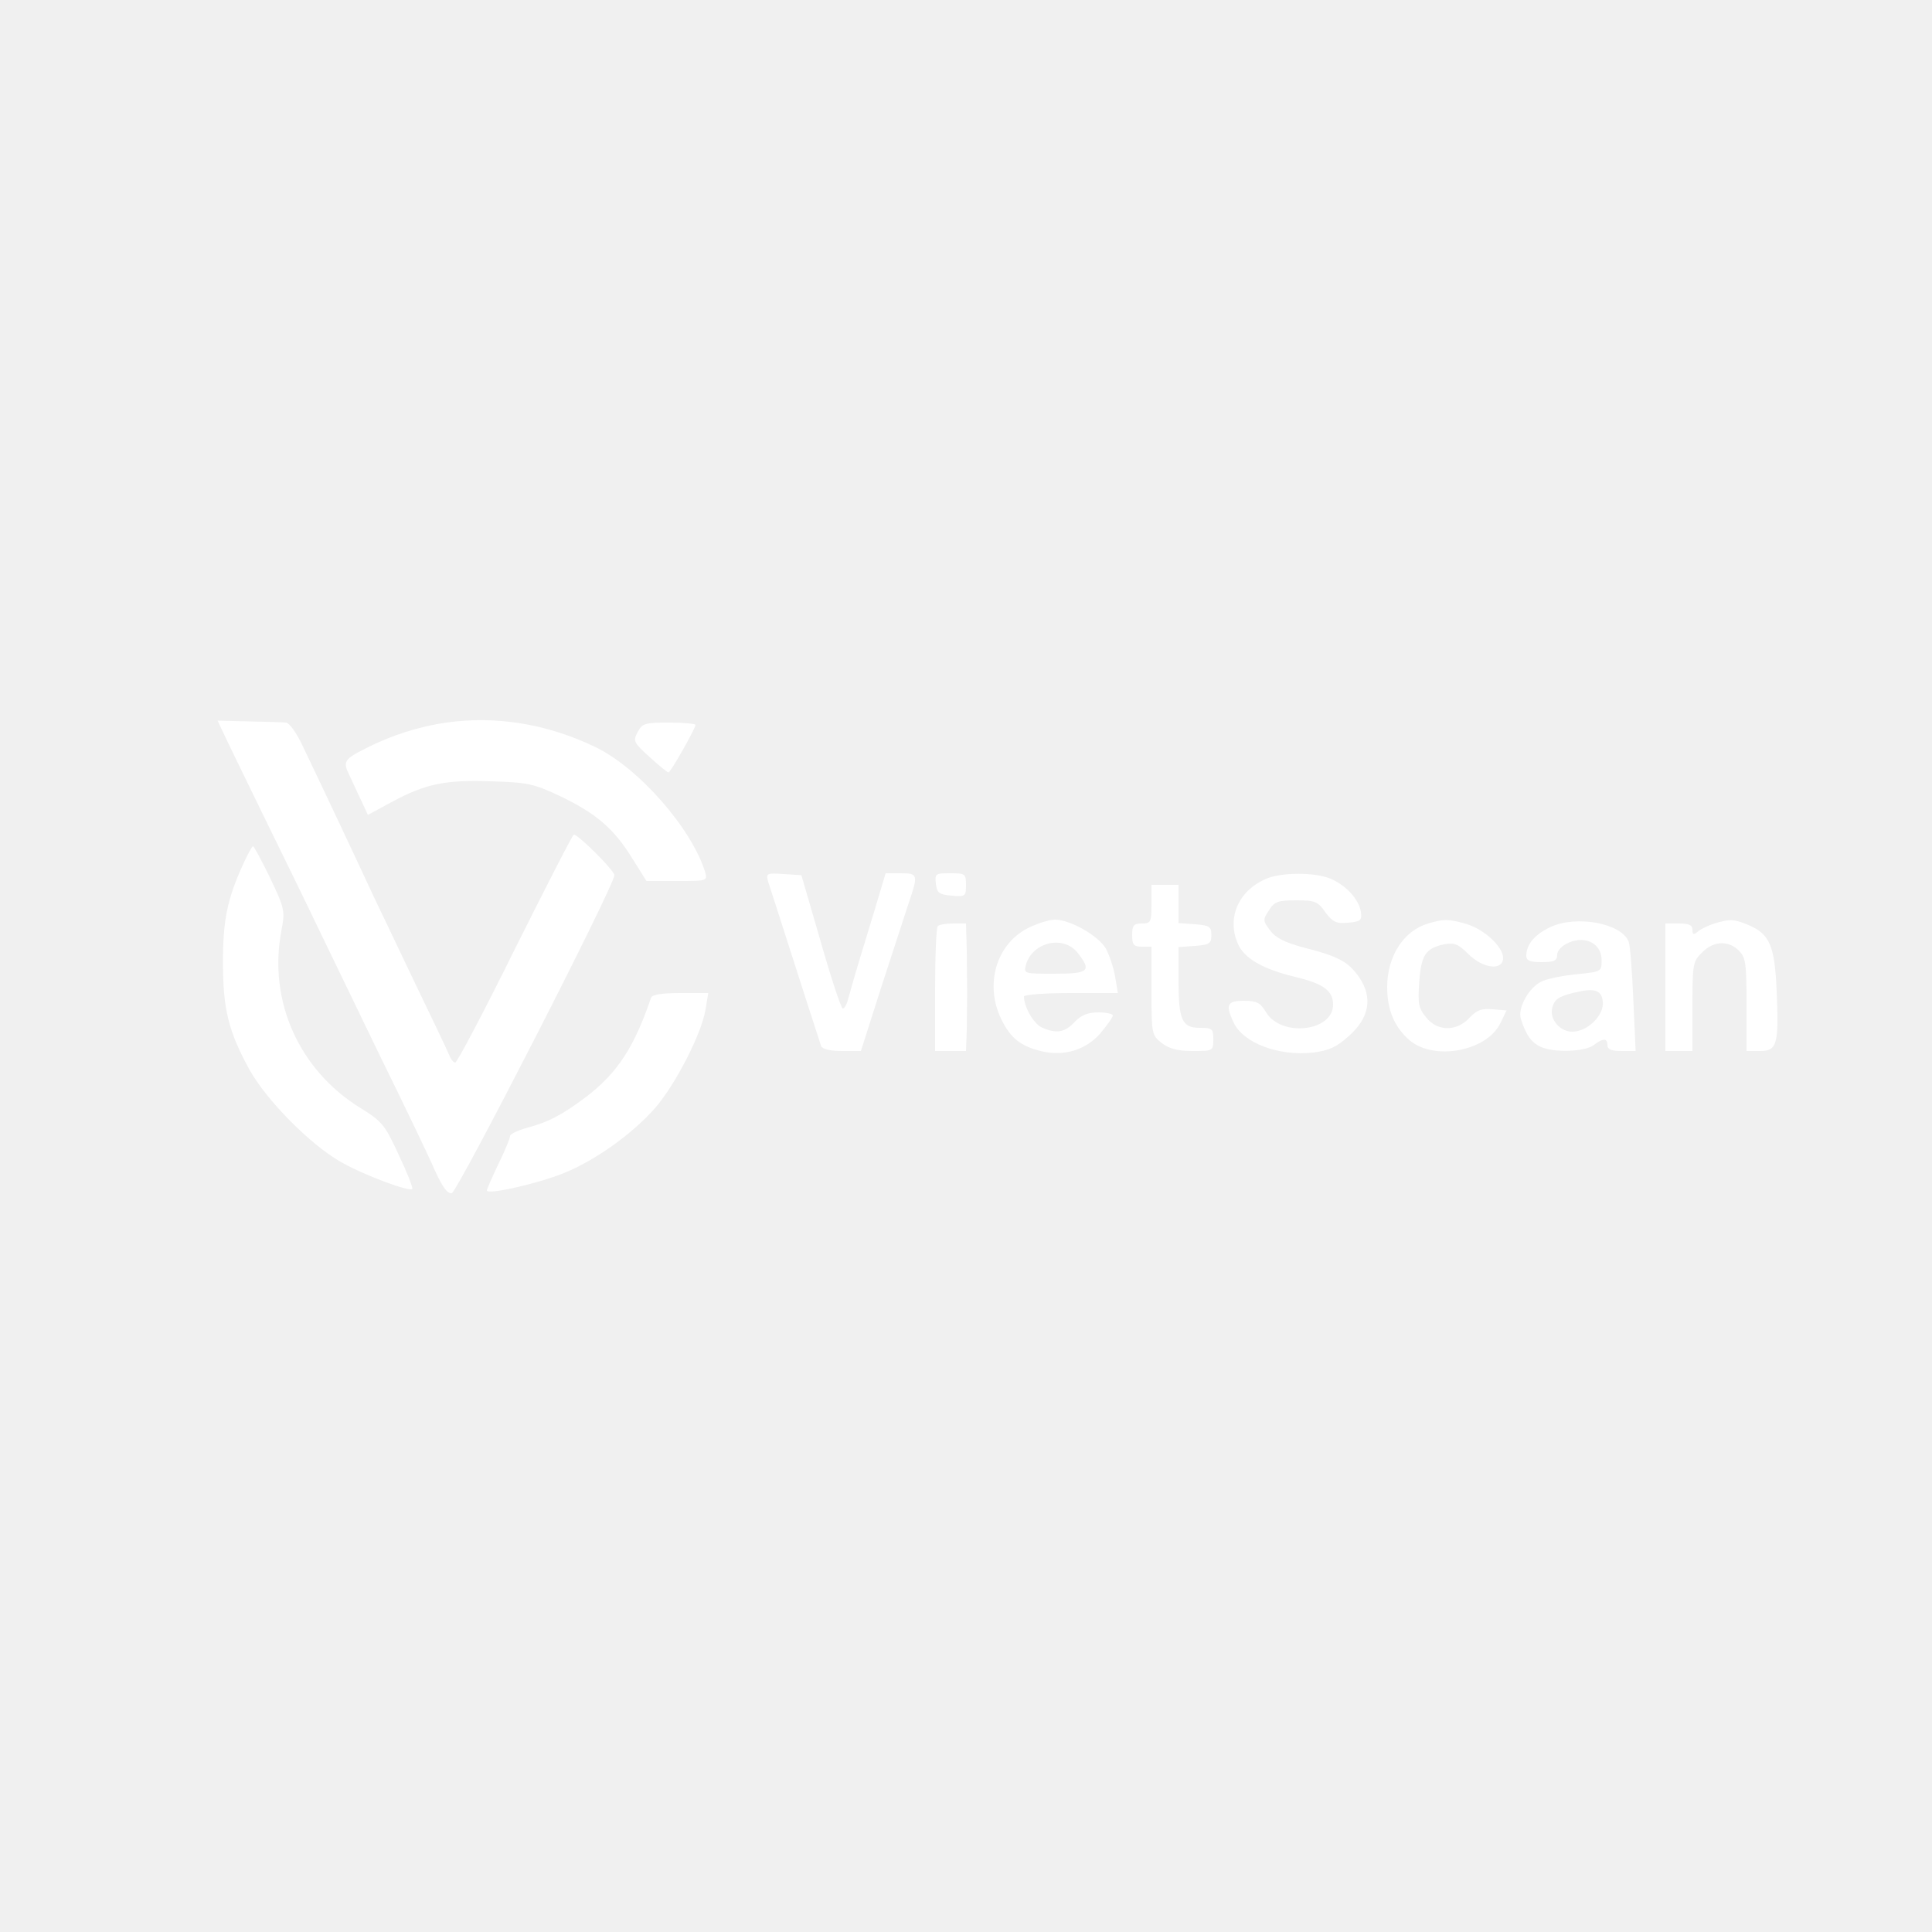
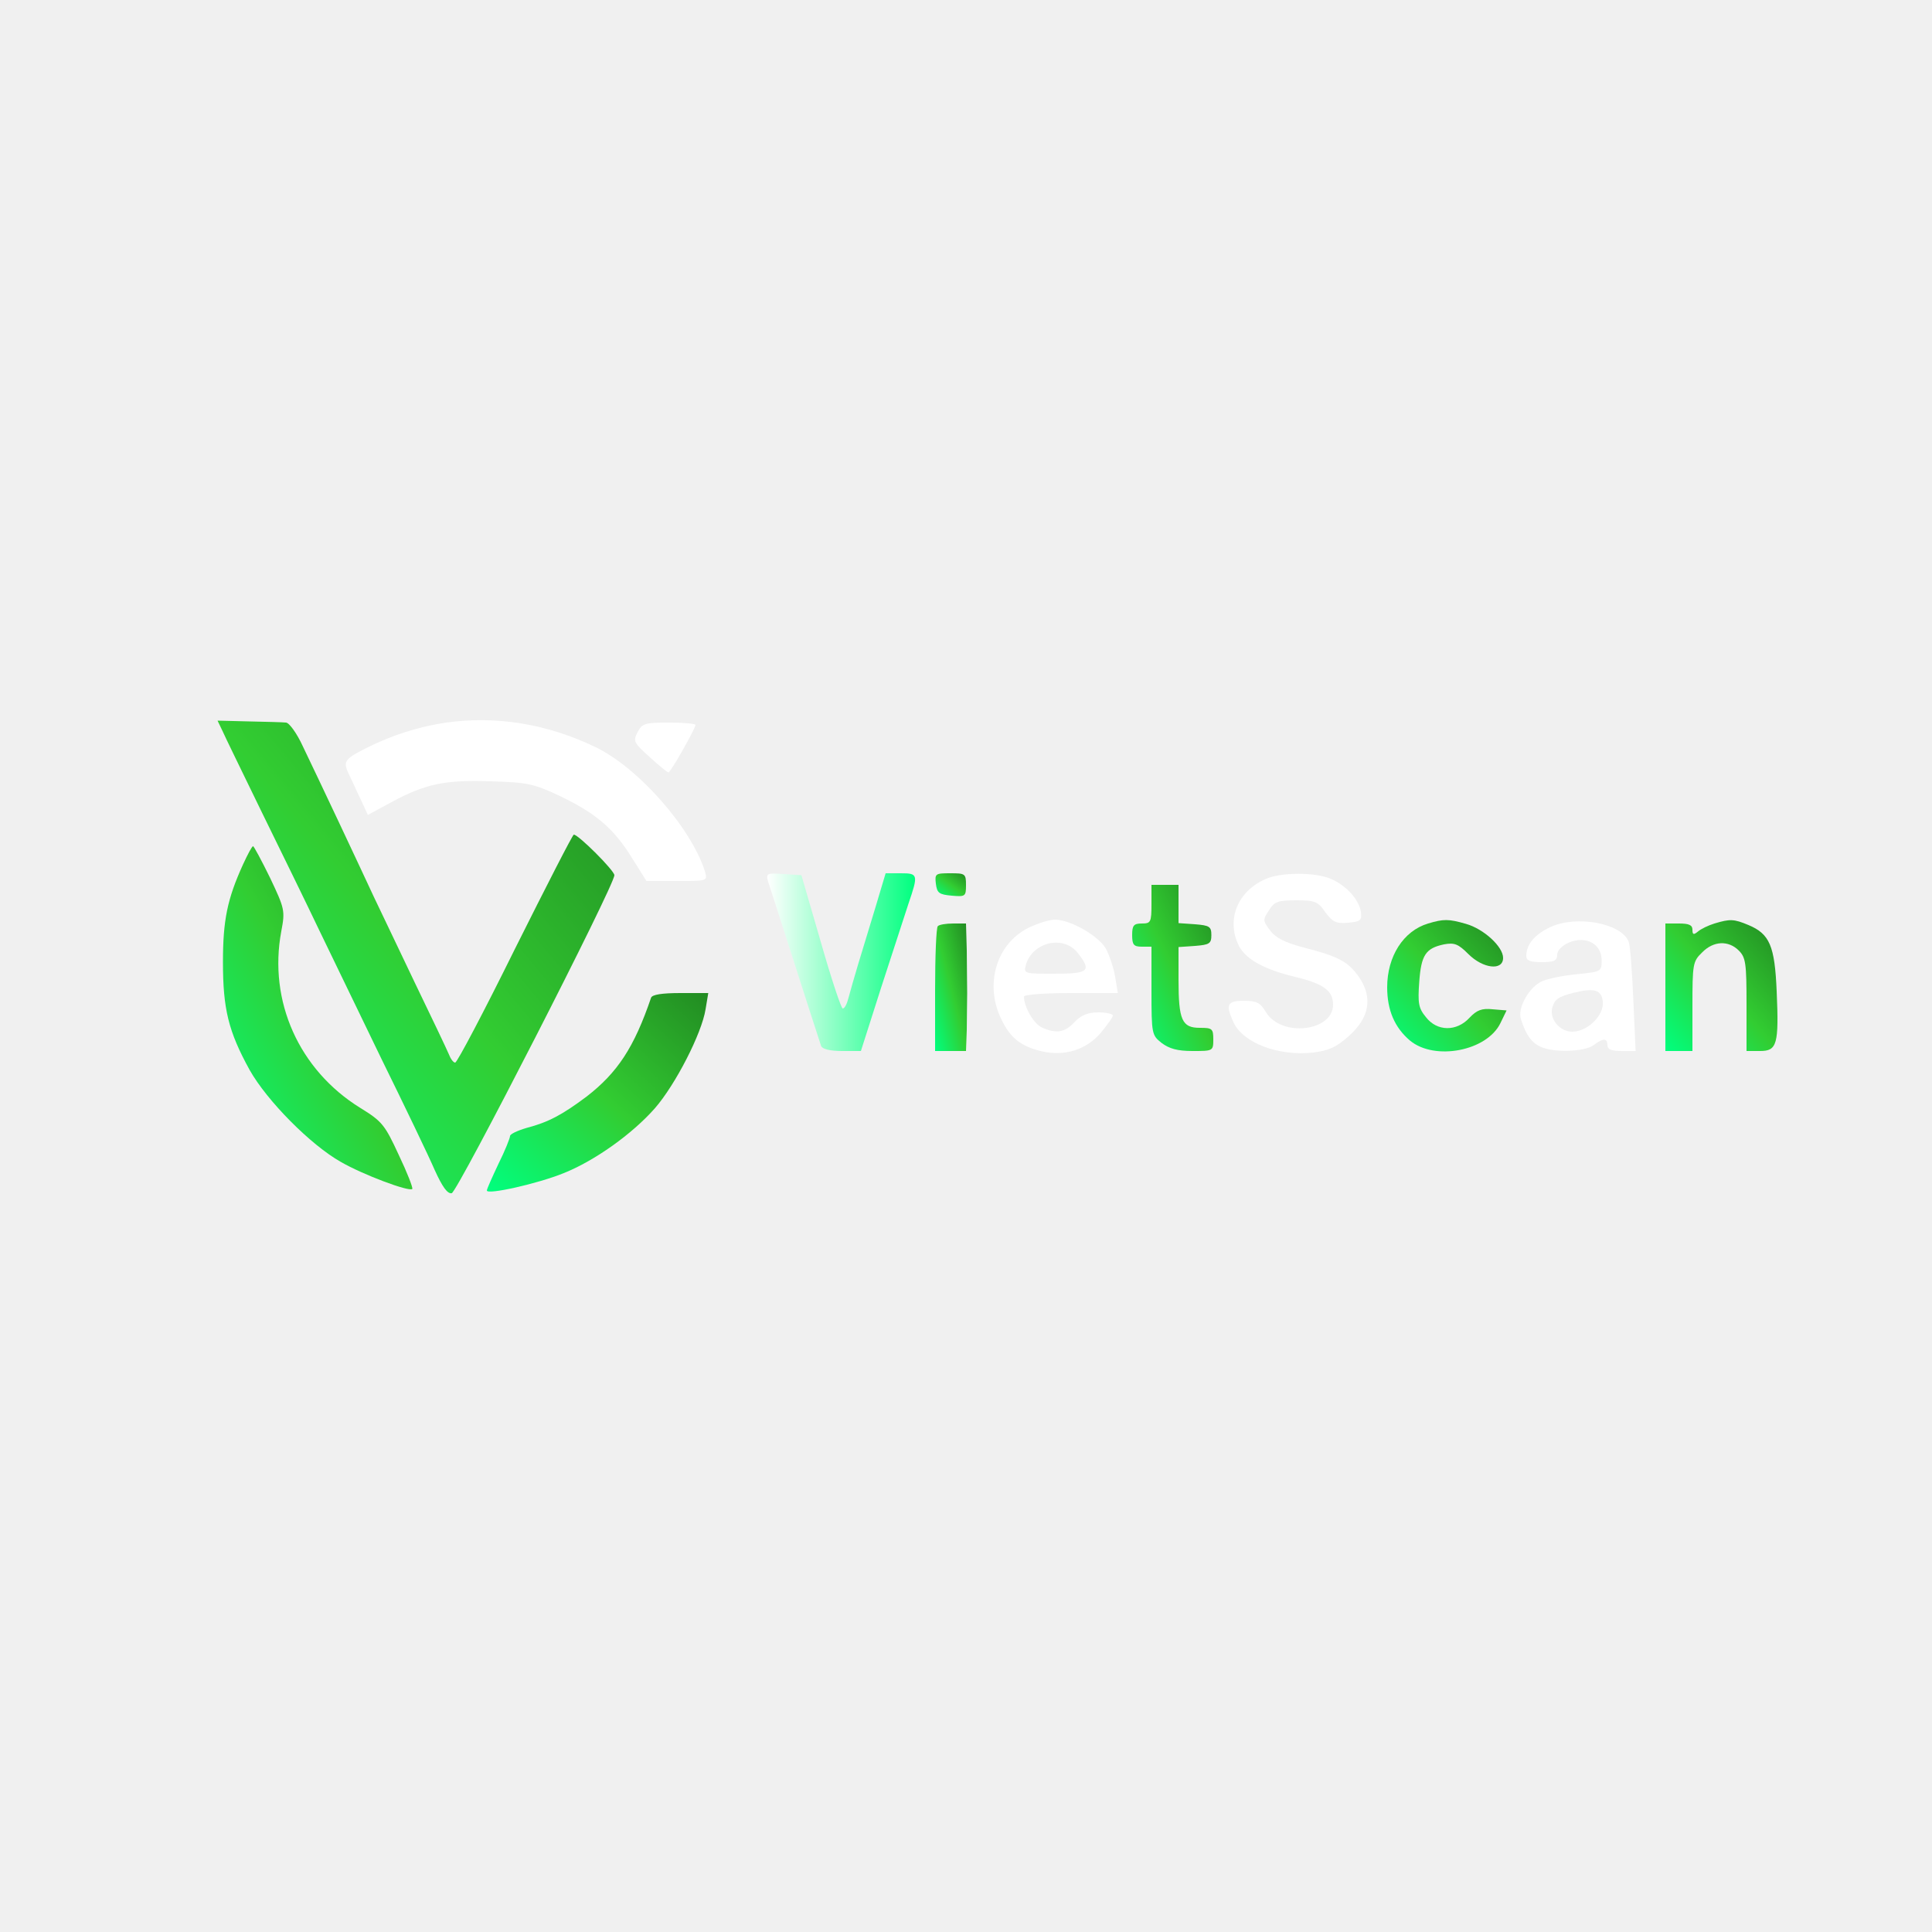
- <svg xmlns="http://www.w3.org/2000/svg" version="1.0" width="700" height="700" viewBox="0 0 500 500" preserveAspectRatio="xMidYMid meet">
-   <g transform="translate(0,500) scale(0.1,-0.1)" fill="#FFFFFF" stroke="none">
-     <path d="M575 3110 c6 -14 53 -110 104 -215 51 -104 117 -239 146 -300 29 -60 102 -211 162 -335 61 -124 123 -253 138 -288 20 -44 33 -62 44 -60 15 3 421 796 421 823 0 12 -93 105 -105 105 -3 0 -71 -133 -152 -295 -80 -162 -150 -295 -155 -295 -5 0 -12 10 -17 23 -5 12 -45 96 -89 187 -43 91 -91 190 -105 220 -14 30 -54 116 -89 190 -35 74 -77 163 -94 198 -16 35 -36 62 -44 62 -8 1 -51 2 -96 3 l-81 2 12 -25z" />
-     <path d="M1155 3130 c-69 -10 -140 -32 -207 -66 -58 -29 -61 -35 -44 -70 8 -16 21 -46 31 -66 l17 -37 61 33 c89 48 139 58 258 54 95 -3 110 -6 180 -39 93 -45 138 -84 185 -160 l37 -59 79 0 c78 0 79 0 73 23 -35 113 -172 270 -285 324 -125 60 -256 81 -385 63z" />
-     <path d="M1650 3105 c-12 -23 -10 -27 31 -64 24 -22 46 -40 49 -40 5 -1 70 114 70 123 0 3 -31 6 -68 6 -63 0 -70 -2 -82 -25z" />
-     <path d="M629 2763 c-41 -90 -52 -145 -52 -253 0 -121 14 -179 69 -279 45 -80 158 -194 236 -238 57 -33 177 -78 185 -70 2 3 -13 42 -35 88 -36 78 -43 87 -100 122 -158 98 -238 276 -204 457 10 53 9 58 -29 138 -22 45 -42 82 -44 82 -3 0 -14 -21 -26 -47z" />
-     <path d="M1988 2718 c6 -17 106 -331 137 -425 3 -8 23 -13 54 -13 l49 0 52 163 c29 89 61 187 71 218 26 76 25 79 -20 79 l-39 0 -26 -87 c-15 -49 -35 -115 -45 -148 -10 -33 -21 -72 -25 -87 -4 -16 -10 -28 -15 -28 -4 0 -30 78 -57 173 l-50 172 -46 3 c-44 3 -46 2 -40 -20z" />
-     <path d="M2422 2713 c3 -24 8 -28 41 -31 35 -3 37 -2 37 27 0 30 -2 31 -41 31 -38 0 -40 -1 -37 -27z" />
-     <path d="M3275 2725 c-70 -31 -100 -100 -72 -166 16 -39 64 -67 152 -88 70 -17 95 -35 95 -71 0 -70 -135 -85 -174 -19 -14 24 -24 29 -57 29 -43 0 -48 -10 -27 -55 24 -54 117 -89 206 -79 41 5 61 14 93 43 53 47 62 99 27 151 -28 41 -54 55 -145 78 -48 13 -72 25 -86 44 -19 25 -19 28 -3 52 14 23 24 26 71 26 48 0 56 -3 75 -31 19 -25 28 -30 59 -27 32 3 36 6 33 28 -5 32 -38 69 -79 86 -40 17 -128 17 -168 -1z" />
-     <path d="M2980 2660 c0 -47 -2 -50 -25 -50 -21 0 -25 -5 -25 -30 0 -25 4 -30 25 -30 l25 0 0 -114 c0 -112 1 -115 26 -135 20 -15 41 -21 80 -21 53 0 54 0 54 30 0 28 -3 30 -35 30 -46 0 -55 20 -55 124 l0 85 43 3 c37 3 42 6 42 28 0 22 -5 25 -42 28 l-43 3 0 50 0 49 -35 0 -35 0 0 -50z" />
-     <path d="M2660 2598 c-82 -42 -112 -146 -69 -235 24 -50 51 -71 106 -84 59 -13 113 4 151 47 17 21 32 41 32 46 0 4 -17 8 -37 8 -27 0 -45 -7 -62 -25 -25 -27 -47 -31 -85 -14 -21 10 -46 53 -46 80 0 5 55 9 121 9 l122 0 -7 42 c-4 24 -15 56 -24 73 -19 33 -92 75 -132 75 -14 0 -46 -10 -70 -22z m129 -64 c37 -47 29 -54 -60 -54 -79 0 -80 0 -74 23 17 59 97 78 134 31z" />
-     <path d="M3696 2610 c-64 -19 -106 -85 -106 -165 0 -59 19 -104 59 -138 64 -53 199 -27 234 45 l16 33 -36 3 c-28 3 -41 -2 -60 -22 -33 -36 -84 -36 -113 2 -19 23 -21 36 -17 91 5 70 17 87 64 97 27 5 37 1 63 -25 38 -38 90 -44 90 -10 0 29 -50 75 -96 88 -45 13 -58 13 -98 1z" />
-     <path d="M4013 2601 c-41 -19 -63 -45 -63 -75 0 -12 10 -16 40 -16 32 0 40 4 40 19 0 11 12 24 31 32 44 18 84 -4 84 -46 0 -29 -1 -30 -62 -36 -33 -3 -75 -11 -91 -18 -34 -14 -65 -69 -56 -98 13 -41 27 -61 51 -72 34 -16 114 -13 137 4 25 19 36 19 36 0 0 -11 11 -15 36 -15 l37 0 -6 133 c-3 72 -8 140 -12 150 -19 48 -135 69 -202 38z m135 -193 c4 -35 -39 -78 -79 -78 -32 0 -59 32 -52 61 6 23 16 30 57 40 52 13 71 7 74 -23z" />
-     <path d="M4437 2610 c-16 -5 -35 -14 -43 -21 -11 -9 -14 -8 -14 5 0 12 -9 16 -35 16 l-35 0 0 -165 0 -165 35 0 35 0 0 115 c0 110 1 117 25 140 29 30 68 32 95 5 18 -18 20 -33 20 -140 l0 -120 35 0 c44 0 49 17 43 155 -5 117 -18 148 -73 171 -38 16 -48 16 -88 4z" />
-     <path d="M2427 2603 c-4 -3 -7 -78 -7 -165 l0 -158 40 0 40 0 2 55 c0 30 1 73 1 95 0 22 -1 72 -1 110 l-2 70 -33 0 c-19 0 -37 -3 -40 -7z" />
-     <path d="M1685 2418 c-44 -129 -87 -194 -167 -256 -63 -47 -98 -66 -155 -81 -24 -7 -43 -16 -43 -21 0 -5 -13 -38 -30 -72 -16 -34 -30 -65 -30 -69 0 -12 133 18 199 45 80 32 177 101 236 168 53 61 121 193 131 256 l7 42 -72 0 c-48 0 -73 -4 -76 -12z" />
+ <svg xmlns="http://www.w3.org/2000/svg" version="1.0" width="600" height="600" viewBox="0 0 500 500" preserveAspectRatio="xMidYMid meet">
+   <defs>
+     <linearGradient id="greenGradient" x1="0%" y1="0%" x2="100%" y2="100%">
+       <stop offset="0%" style="stop-color:#00FF7F;stop-opacity:1" />
+       <stop offset="50%" style="stop-color:#32CD32;stop-opacity:1" />
+       <stop offset="100%" style="stop-color:#228B22;stop-opacity:1" />
+     </linearGradient>
+     <linearGradient id="whiteGreenGradient" x1="0%" y1="0%" x2="100%" y2="0%">
+       <stop offset="0%" style="stop-color:#FFFFFF;stop-opacity:1" />
+       <stop offset="100%" style="stop-color:#00FF7F;stop-opacity:1" />
+     </linearGradient>
+   </defs>
+   <g transform="translate(0,500) scale(0.1,-0.1)">
+     <path fill="url(#greenGradient)" stroke="none" d="M575 3110 c6 -14 53 -110 104 -215 51 -104 117 -239 146 -300 29 -60 102 -211 162 -335 61 -124 123 -253 138 -288 20 -44 33 -62 44 -60 15 3 421 796 421 823 0 12 -93 105 -105 105 -3 0 -71 -133 -152 -295 -80 -162 -150 -295 -155 -295 -5 0 -12 10 -17 23 -5 12 -45 96 -89 187 -43 91 -91 190 -105 220 -14 30 -54 116 -89 190 -35 74 -77 163 -94 198 -16 35 -36 62 -44 62 -8 1 -51 2 -96 3 l-81 2 12 -25z" />
+     <path fill="#FFFFFF" stroke="none" d="M1155 3130 c-69 -10 -140 -32 -207 -66 -58 -29 -61 -35 -44 -70 8 -16 21 -46 31 -66 l17 -37 61 33 c89 48 139 58 258 54 95 -3 110 -6 180 -39 93 -45 138 -84 185 -160 l37 -59 79 0 c78 0 79 0 73 23 -35 113 -172 270 -285 324 -125 60 -256 81 -385 63z" />
+     <path fill="#FFFFFF" stroke="none" d="M1650 3105 c-12 -23 -10 -27 31 -64 24 -22 46 -40 49 -40 5 -1 70 114 70 123 0 3 -31 6 -68 6 -63 0 -70 -2 -82 -25z" />
+     <path fill="url(#greenGradient)" stroke="none" d="M629 2763 c-41 -90 -52 -145 -52 -253 0 -121 14 -179 69 -279 45 -80 158 -194 236 -238 57 -33 177 -78 185 -70 2 3 -13 42 -35 88 -36 78 -43 87 -100 122 -158 98 -238 276 -204 457 10 53 9 58 -29 138 -22 45 -42 82 -44 82 -3 0 -14 -21 -26 -47z" />
+     <path fill="url(#greenGradient)" stroke="none" d="M2422 2713 c3 -24 8 -28 41 -31 35 -3 37 -2 37 27 0 30 -2 31 -41 31 -38 0 -40 -1 -37 -27z" />
+     <path fill="url(#greenGradient)" stroke="none" d="M2427 2603 c-4 -3 -7 -78 -7 -165 l0 -158 40 0 40 0 2 55 c0 30 1 73 1 95 0 22 -1 72 -1 110 l-2 70 -33 0 c-19 0 -37 -3 -40 -7z" />
+     <path fill="#FFFFFF" stroke="none" d="M2660 2598 c-82 -42 -112 -146 -69 -235 24 -50 51 -71 106 -84 59 -13 113 4 151 47 17 21 32 41 32 46 0 4 -17 8 -37 8 -27 0 -45 -7 -62 -25 -25 -27 -47 -31 -85 -14 -21 10 -46 53 -46 80 0 5 55 9 121 9 l122 0 -7 42 c-4 24 -15 56 -24 73 -19 33 -92 75 -132 75 -14 0 -46 -10 -70 -22z m129 -64 c37 -47 29 -54 -60 -54 -79 0 -80 0 -74 23 17 59 97 78 134 31z" />
+     <path fill="url(#greenGradient)" stroke="none" d="M2980 2660 c0 -47 -2 -50 -25 -50 -21 0 -25 -5 -25 -30 0 -25 4 -30 25 -30 l25 0 0 -114 c0 -112 1 -115 26 -135 20 -15 41 -21 80 -21 53 0 54 0 54 30 0 28 -3 30 -35 30 -46 0 -55 20 -55 124 l0 85 43 3 c37 3 42 6 42 28 0 22 -5 25 -42 28 l-43 3 0 50 0 49 -35 0 -35 0 0 -50z" />
+     <path fill="#FFFFFF" stroke="none" d="M3275 2725 c-70 -31 -100 -100 -72 -166 16 -39 64 -67 152 -88 70 -17 95 -35 95 -71 0 -70 -135 -85 -174 -19 -14 24 -24 29 -57 29 -43 0 -48 -10 -27 -55 24 -54 117 -89 206 -79 41 5 61 14 93 43 53 47 62 99 27 151 -28 41 -54 55 -145 78 -48 13 -72 25 -86 44 -19 25 -19 28 -3 52 14 23 24 26 71 26 48 0 56 -3 75 -31 19 -25 28 -30 59 -27 32 3 36 6 33 28 -5 32 -38 69 -79 86 -40 17 -128 17 -168 -1z" />
+     <path fill="url(#greenGradient)" stroke="none" d="M3696 2610 c-64 -19 -106 -85 -106 -165 0 -59 19 -104 59 -138 64 -53 199 -27 234 45 l16 33 -36 3 c-28 3 -41 -2 -60 -22 -33 -36 -84 -36 -113 2 -19 23 -21 36 -17 91 5 70 17 87 64 97 27 5 37 1 63 -25 38 -38 90 -44 90 -10 0 29 -50 75 -96 88 -45 13 -58 13 -98 1z" />
+     <path fill="#FFFFFF" stroke="none" d="M4013 2601 c-41 -19 -63 -45 -63 -75 0 -12 10 -16 40 -16 32 0 40 4 40 19 0 11 12 24 31 32 44 18 84 -4 84 -46 0 -29 -1 -30 -62 -36 -33 -3 -75 -11 -91 -18 -34 -14 -65 -69 -56 -98 13 -41 27 -61 51 -72 34 -16 114 -13 137 4 25 19 36 19 36 0 0 -11 11 -15 36 -15 l37 0 -6 133 c-3 72 -8 140 -12 150 -19 48 -135 69 -202 38z m135 -193 c4 -35 -39 -78 -79 -78 -32 0 -59 32 -52 61 6 23 16 30 57 40 52 13 71 7 74 -23z" />
+     <path fill="url(#greenGradient)" stroke="none" d="M4437 2610 c-16 -5 -35 -14 -43 -21 -11 -9 -14 -8 -14 5 0 12 -9 16 -35 16 l-35 0 0 -165 0 -165 35 0 35 0 0 115 c0 110 1 117 25 140 29 30 68 32 95 5 18 -18 20 -33 20 -140 l0 -120 35 0 c44 0 49 17 43 155 -5 117 -18 148 -73 171 -38 16 -48 16 -88 4z" />
+     <path fill="url(#whiteGreenGradient)" stroke="none" d="M1988 2718 c6 -17 106 -331 137 -425 3 -8 23 -13 54 -13 l49 0 52 163 c29 89 61 187 71 218 26 76 25 79 -20 79 l-39 0 -26 -87 c-15 -49 -35 -115 -45 -148 -10 -33 -21 -72 -25 -87 -4 -16 -10 -28 -15 -28 -4 0 -30 78 -57 173 l-50 172 -46 3 c-44 3 -46 2 -40 -20z" />
+     <path fill="url(#greenGradient)" stroke="none" d="M1685 2418 c-44 -129 -87 -194 -167 -256 -63 -47 -98 -66 -155 -81 -24 -7 -43 -16 -43 -21 0 -5 -13 -38 -30 -72 -16 -34 -30 -65 -30 -69 0 -12 133 18 199 45 80 32 177 101 236 168 53 61 121 193 131 256 l7 42 -72 0 c-48 0 -73 -4 -76 -12z" />
  </g>
</svg>
